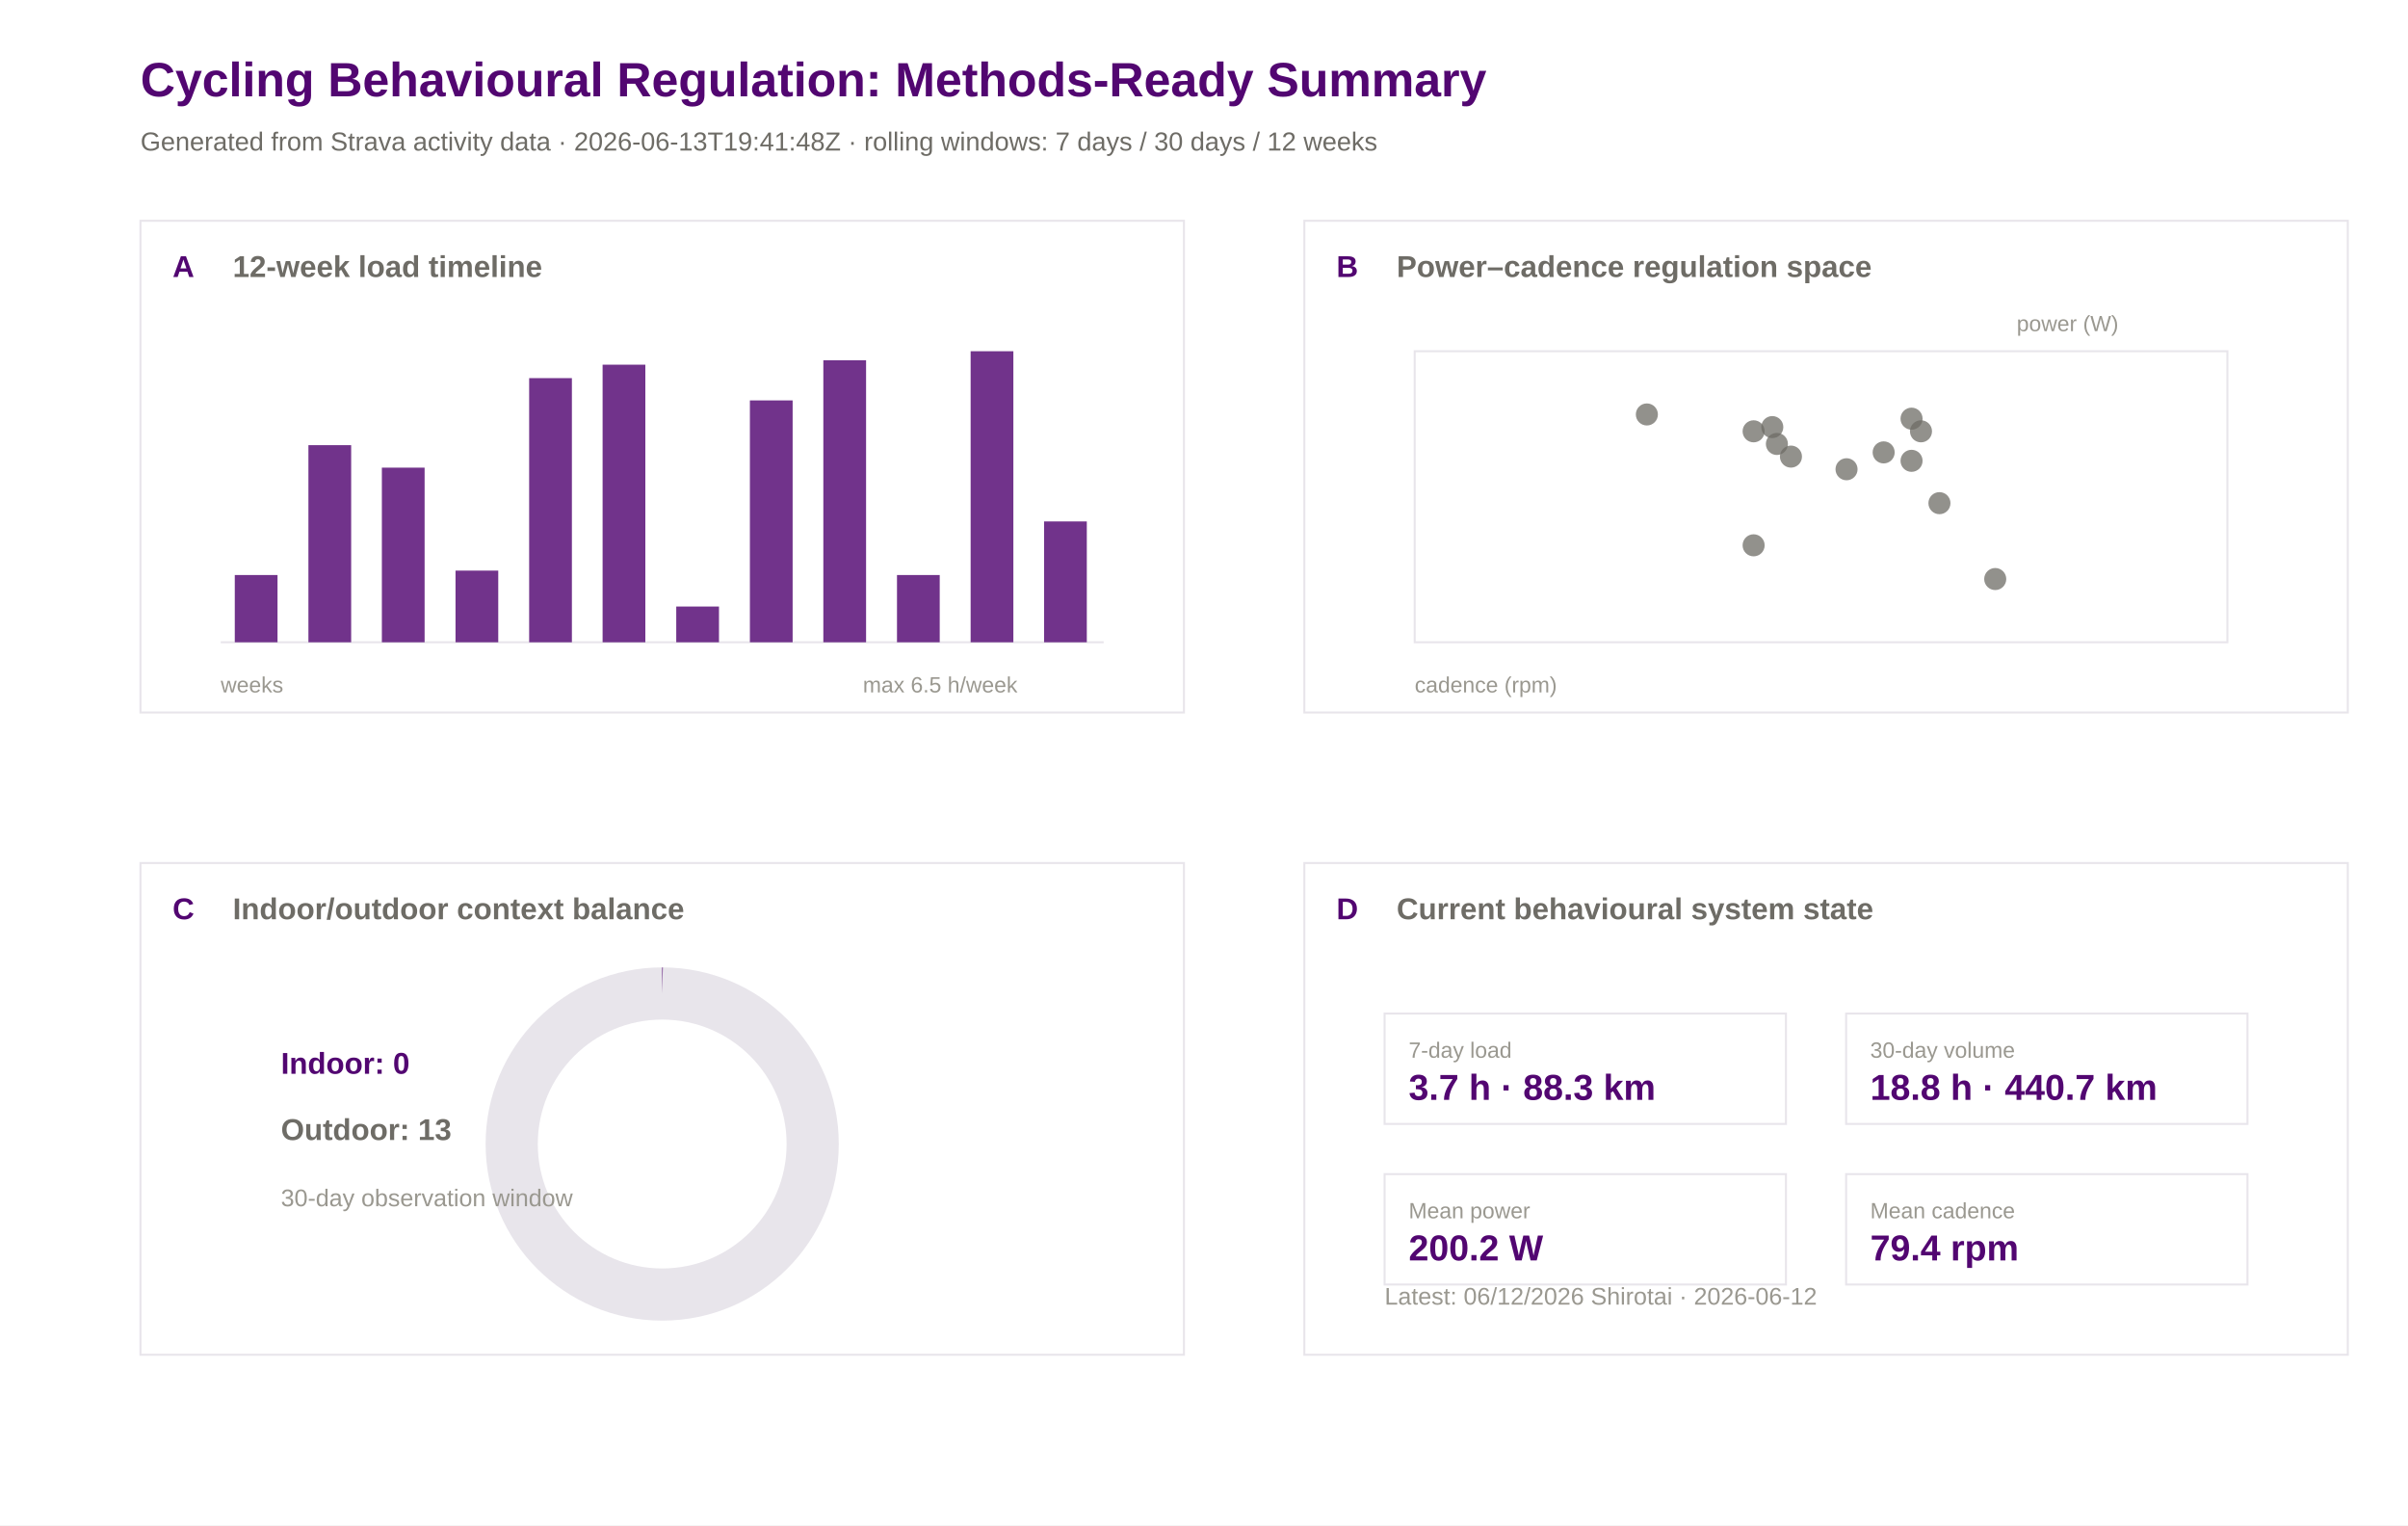
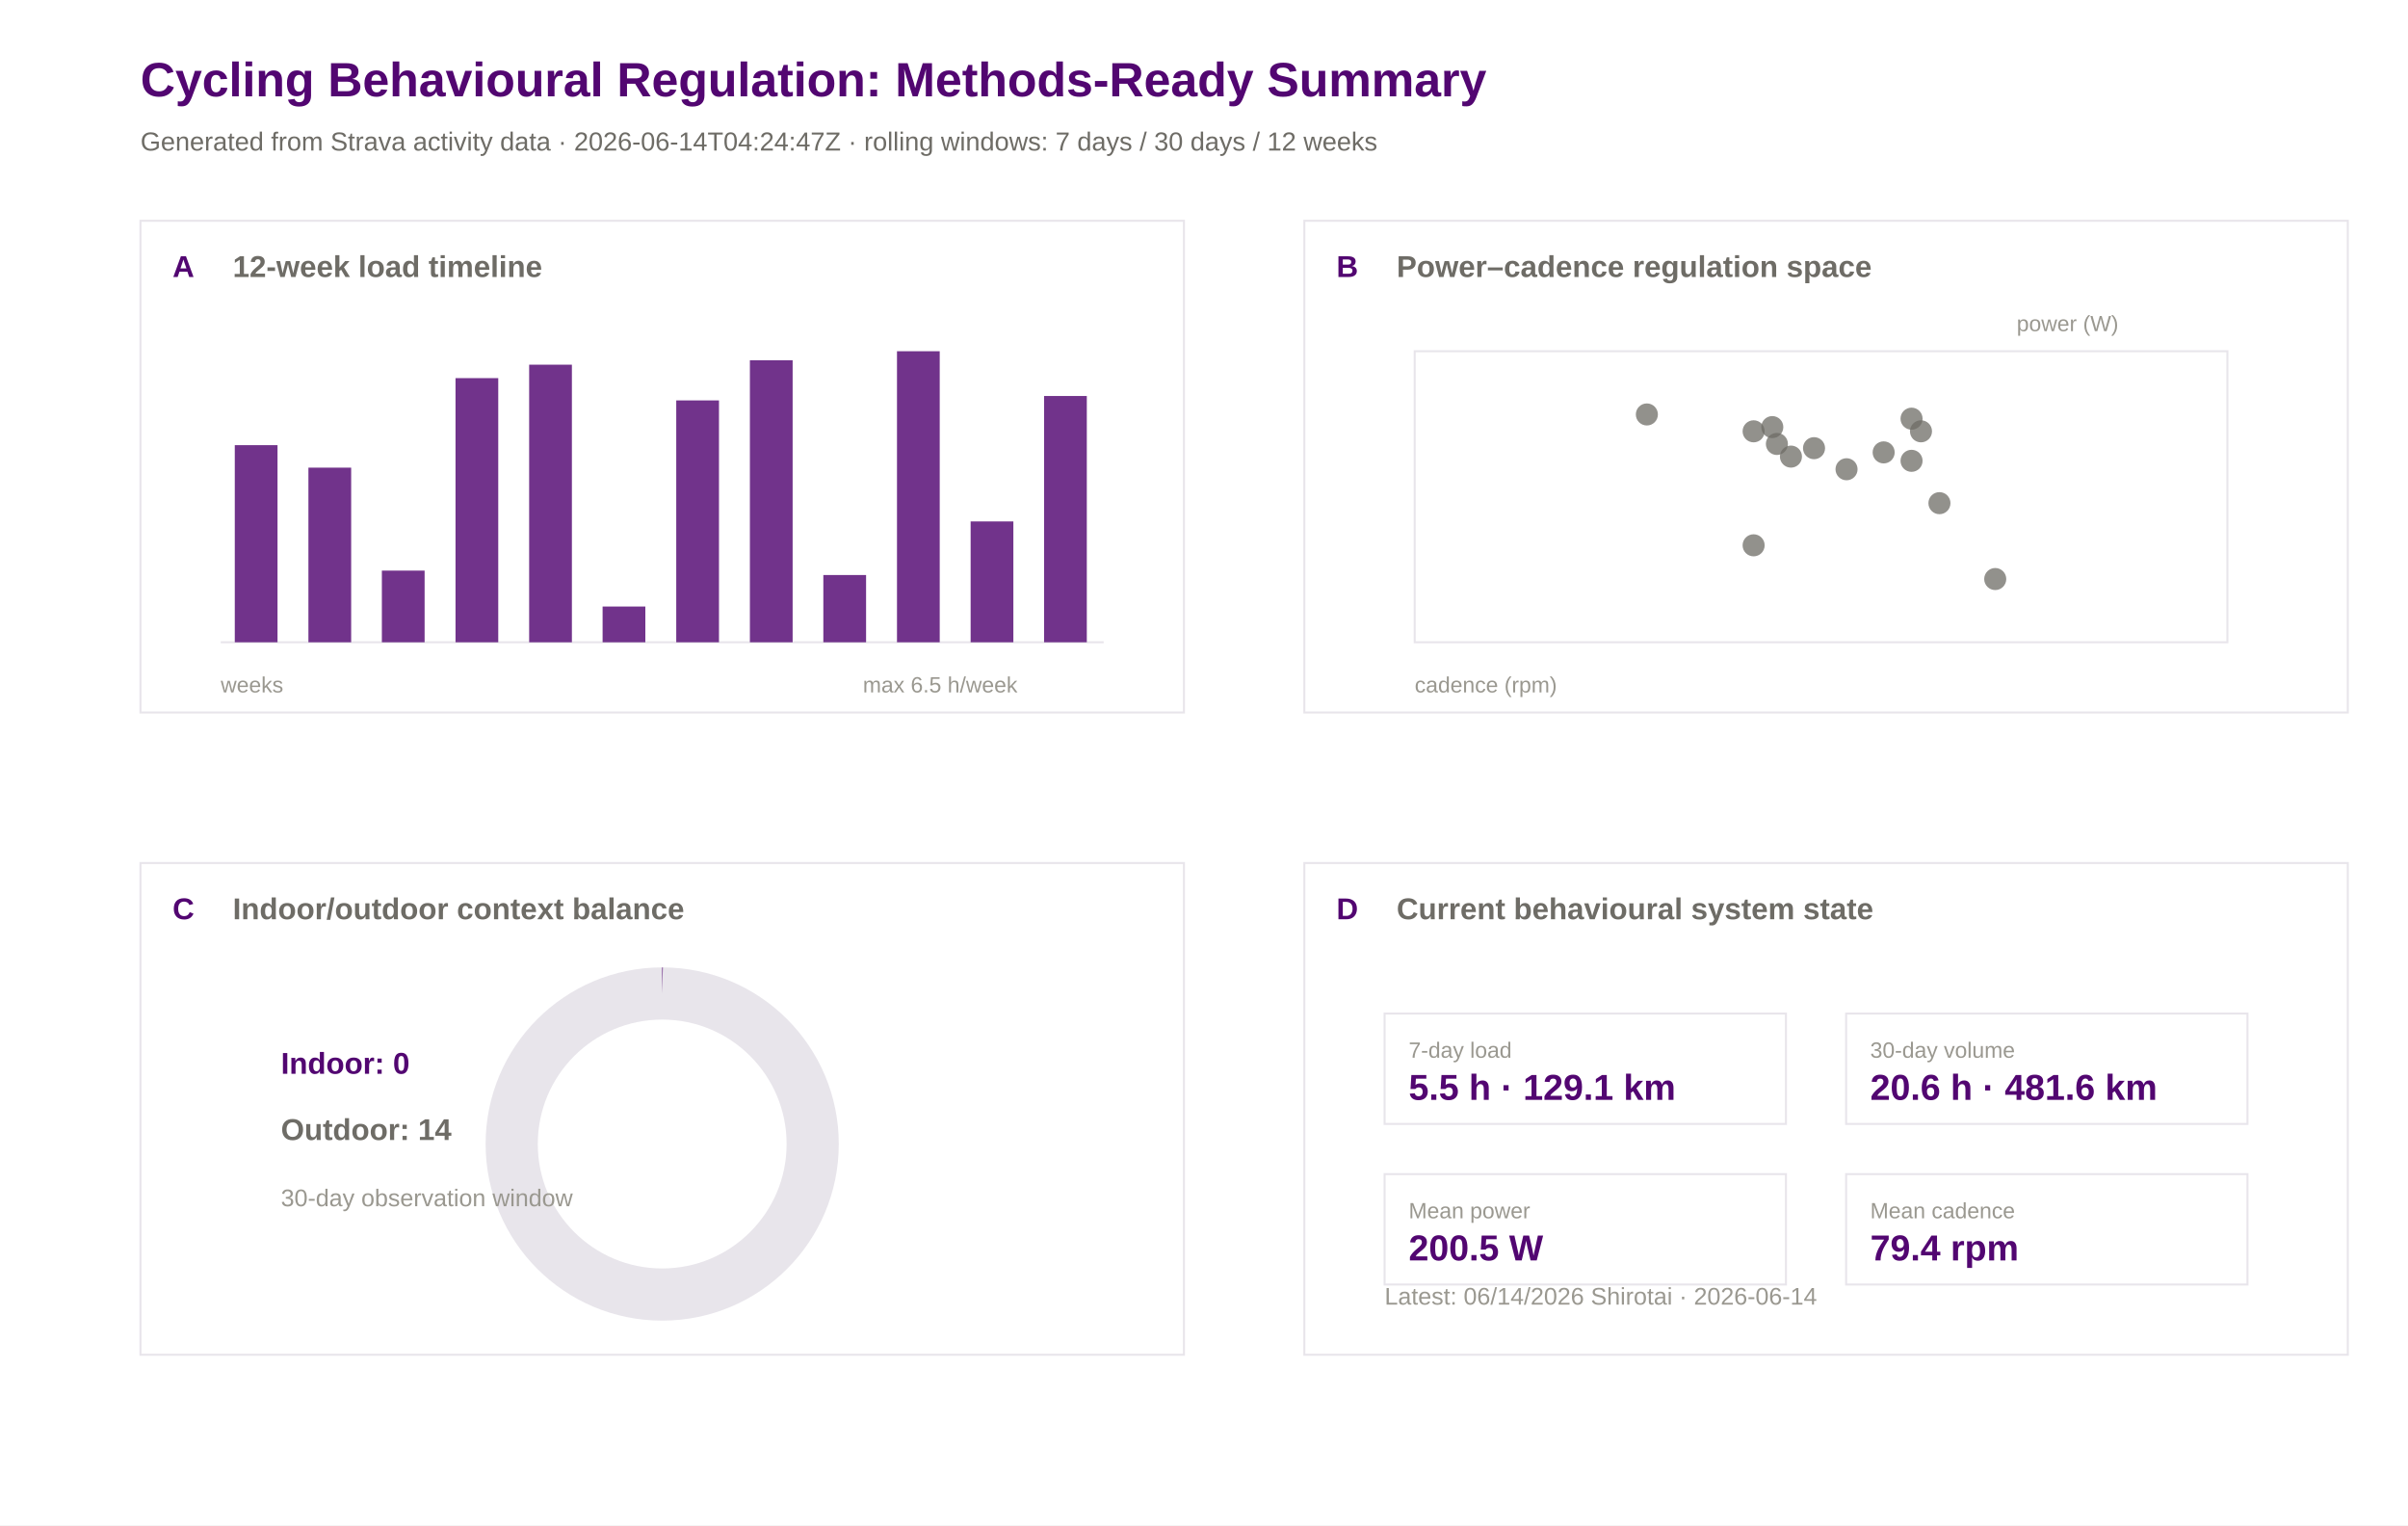
<svg xmlns="http://www.w3.org/2000/svg" width="1200" height="760" viewBox="0 0 1200 760">
  <rect width="100%" height="100%" fill="#ffffff" />
  <text x="70.0" y="48.0" font-family="Arial" font-size="24" font-weight="600" fill="#520671">Cycling Behavioural Regulation: Methods-Ready Summary</text>
-   <text x="70.0" y="75.0" font-family="Arial" font-size="13" font-weight="400" fill="#6e6c66">Generated from Strava activity data · 2026-06-13T19:41:48Z · rolling windows: 7 days / 30 days / 12 weeks</text>
+   <text x="70.0" y="75.0" font-family="Arial" font-size="13" font-weight="400" fill="#6e6c66">Generated from Strava activity data · 2026-06-14T04:24:47Z · rolling windows: 7 days / 30 days / 12 weeks</text>
  <rect x="70" y="110" width="520" height="245" fill="#ffffff" stroke="#e8e5eb" stroke-width="1" />
  <text x="86.0" y="138.0" font-family="Arial" font-size="15" font-weight="600" fill="#520671">A</text>
  <text x="116.0" y="138.0" font-family="Arial" font-size="15" font-weight="600" fill="#6e6c66">12-week load timeline</text>
  <rect x="650" y="110" width="520" height="245" fill="#ffffff" stroke="#e8e5eb" stroke-width="1" />
  <text x="666.0" y="138.0" font-family="Arial" font-size="15" font-weight="600" fill="#520671">B</text>
  <text x="696.0" y="138.0" font-family="Arial" font-size="15" font-weight="600" fill="#6e6c66">Power–cadence regulation space</text>
  <rect x="70" y="430" width="520" height="245" fill="#ffffff" stroke="#e8e5eb" stroke-width="1" />
  <text x="86.0" y="458.0" font-family="Arial" font-size="15" font-weight="600" fill="#520671">C</text>
  <text x="116.0" y="458.0" font-family="Arial" font-size="15" font-weight="600" fill="#6e6c66">Indoor/outdoor context balance</text>
  <rect x="650" y="430" width="520" height="245" fill="#ffffff" stroke="#e8e5eb" stroke-width="1" />
  <text x="666.0" y="458.0" font-family="Arial" font-size="15" font-weight="600" fill="#520671">D</text>
  <text x="696.0" y="458.0" font-family="Arial" font-size="15" font-weight="600" fill="#6e6c66">Current behavioural system state</text>
  <line x1="110" y1="320" x2="550" y2="320" stroke="#e8e5eb" />
-   <rect x="117.0" y="286.5" width="21.3" height="33.5" fill="#520671" opacity="0.82" />
-   <rect x="153.7" y="221.8" width="21.3" height="98.2" fill="#520671" opacity="0.82" />
-   <rect x="190.3" y="233.0" width="21.3" height="87.0" fill="#520671" opacity="0.82" />
-   <rect x="227.0" y="284.3" width="21.3" height="35.7" fill="#520671" opacity="0.82" />
-   <rect x="263.7" y="188.4" width="21.3" height="131.6" fill="#520671" opacity="0.82" />
-   <rect x="300.3" y="181.7" width="21.3" height="138.3" fill="#520671" opacity="0.82" />
-   <rect x="337.0" y="302.2" width="21.3" height="17.8" fill="#520671" opacity="0.82" />
-   <rect x="373.7" y="199.5" width="21.3" height="120.5" fill="#520671" opacity="0.82" />
-   <rect x="410.3" y="179.5" width="21.3" height="140.5" fill="#520671" opacity="0.82" />
-   <rect x="447.0" y="286.5" width="21.3" height="33.5" fill="#520671" opacity="0.82" />
-   <rect x="483.7" y="175.0" width="21.3" height="145.0" fill="#520671" opacity="0.82" />
-   <rect x="520.3" y="259.8" width="21.3" height="60.2" fill="#520671" opacity="0.82" />
+   <rect x="117.0" y="221.8" width="21.3" height="98.2" fill="#520671" opacity="0.82" />
+   <rect x="153.7" y="233.0" width="21.3" height="87.0" fill="#520671" opacity="0.82" />
+   <rect x="190.3" y="284.3" width="21.3" height="35.7" fill="#520671" opacity="0.82" />
+   <rect x="227.0" y="188.4" width="21.3" height="131.6" fill="#520671" opacity="0.82" />
+   <rect x="263.7" y="181.7" width="21.3" height="138.3" fill="#520671" opacity="0.82" />
+   <rect x="300.3" y="302.2" width="21.3" height="17.8" fill="#520671" opacity="0.82" />
+   <rect x="337.0" y="199.5" width="21.3" height="120.5" fill="#520671" opacity="0.82" />
+   <rect x="373.7" y="179.5" width="21.3" height="140.5" fill="#520671" opacity="0.82" />
+   <rect x="410.3" y="286.5" width="21.3" height="33.5" fill="#520671" opacity="0.82" />
+   <rect x="447.0" y="175.0" width="21.3" height="145.0" fill="#520671" opacity="0.82" />
+   <rect x="483.7" y="259.8" width="21.3" height="60.2" fill="#520671" opacity="0.82" />
+   <rect x="520.3" y="197.3" width="21.3" height="122.7" fill="#520671" opacity="0.82" />
  <text x="110.0" y="345.0" font-family="Arial" font-size="11" font-weight="400" fill="#9a9890">weeks</text>
  <text x="430.0" y="345.0" font-family="Arial" font-size="11" font-weight="400" fill="#9a9890">max 6.5 h/week</text>
  <rect x="705" y="175" width="405" height="145" fill="#ffffff" stroke="#e8e5eb" />
  <circle cx="873.9" cy="271.7" r="5.5" fill="#6e6c66" opacity="0.75" />
  <circle cx="994.3" cy="288.5" r="5.5" fill="#6e6c66" opacity="0.75" />
  <circle cx="957.3" cy="214.9" r="5.5" fill="#6e6c66" opacity="0.75" />
  <circle cx="885.5" cy="221.2" r="5.5" fill="#6e6c66" opacity="0.75" />
  <circle cx="873.9" cy="214.9" r="5.5" fill="#6e6c66" opacity="0.75" />
  <circle cx="920.2" cy="233.8" r="5.5" fill="#6e6c66" opacity="0.75" />
  <circle cx="892.5" cy="227.5" r="5.5" fill="#6e6c66" opacity="0.75" />
  <circle cx="883.2" cy="212.8" r="5.5" fill="#6e6c66" opacity="0.75" />
  <circle cx="966.5" cy="250.7" r="5.5" fill="#6e6c66" opacity="0.75" />
  <circle cx="952.6" cy="208.6" r="5.5" fill="#6e6c66" opacity="0.75" />
  <circle cx="938.7" cy="225.4" r="5.5" fill="#6e6c66" opacity="0.75" />
  <circle cx="952.6" cy="229.6" r="5.5" fill="#6e6c66" opacity="0.75" />
  <circle cx="820.7" cy="206.5" r="5.5" fill="#6e6c66" opacity="0.75" />
+   <circle cx="904.0" cy="223.3" r="5.5" fill="#6e6c66" opacity="0.75" />
  <text x="705.0" y="345.0" font-family="Arial" font-size="11" font-weight="400" fill="#9a9890">cadence (rpm)</text>
  <text x="1005.0" y="165.0" font-family="Arial" font-size="11" font-weight="400" fill="#9a9890">power (W)</text>
  <circle cx="330" cy="570" r="75" fill="none" stroke="#e8e5eb" stroke-width="26" />
  <circle cx="330" cy="570" r="75" fill="none" stroke="#520671" stroke-width="26" stroke-dasharray="0.0 471.2" transform="rotate(-90 330 570)" />
  <text x="140.0" y="535.0" font-family="Arial" font-size="15" font-weight="600" fill="#520671">Indoor: 0</text>
-   <text x="140.0" y="568.0" font-family="Arial" font-size="15" font-weight="600" fill="#6e6c66">Outdoor: 13</text>
+   <text x="140.0" y="568.0" font-family="Arial" font-size="15" font-weight="600" fill="#6e6c66">Outdoor: 14</text>
  <text x="140.0" y="601.0" font-family="Arial" font-size="12" font-weight="400" fill="#9a9890">30-day observation window</text>
  <rect x="690" y="505" width="200" height="55" fill="#ffffff" stroke="#e8e5eb" />
  <text x="702.0" y="527.0" font-family="Arial" font-size="11" font-weight="500" fill="#9a9890">7-day load</text>
-   <text x="702.0" y="548.0" font-family="Arial" font-size="18" font-weight="600" fill="#520671">3.7 h · 88.3 km</text>
+   <text x="702.0" y="548.0" font-family="Arial" font-size="18" font-weight="600" fill="#520671">5.5 h · 129.1 km</text>
  <rect x="920" y="505" width="200" height="55" fill="#ffffff" stroke="#e8e5eb" />
  <text x="932.0" y="527.0" font-family="Arial" font-size="11" font-weight="500" fill="#9a9890">30-day volume</text>
-   <text x="932.0" y="548.0" font-family="Arial" font-size="18" font-weight="600" fill="#520671">18.8 h · 440.7 km</text>
+   <text x="932.0" y="548.0" font-family="Arial" font-size="18" font-weight="600" fill="#520671">20.6 h · 481.6 km</text>
  <rect x="690" y="585" width="200" height="55" fill="#ffffff" stroke="#e8e5eb" />
  <text x="702.0" y="607.0" font-family="Arial" font-size="11" font-weight="500" fill="#9a9890">Mean power</text>
-   <text x="702.0" y="628.0" font-family="Arial" font-size="18" font-weight="600" fill="#520671">200.2 W</text>
+   <text x="702.0" y="628.0" font-family="Arial" font-size="18" font-weight="600" fill="#520671">200.5 W</text>
  <rect x="920" y="585" width="200" height="55" fill="#ffffff" stroke="#e8e5eb" />
  <text x="932.0" y="607.0" font-family="Arial" font-size="11" font-weight="500" fill="#9a9890">Mean cadence</text>
  <text x="932.0" y="628.0" font-family="Arial" font-size="18" font-weight="600" fill="#520671">79.4 rpm</text>
-   <text x="690.0" y="650.0" font-family="Arial" font-size="12" font-weight="400" fill="#9a9890">Latest: 06/12/2026 Shirotai · 2026-06-12</text>
+   <text x="690.0" y="650.0" font-family="Arial" font-size="12" font-weight="400" fill="#9a9890">Latest: 06/14/2026 Shirotai · 2026-06-14</text>
</svg>
